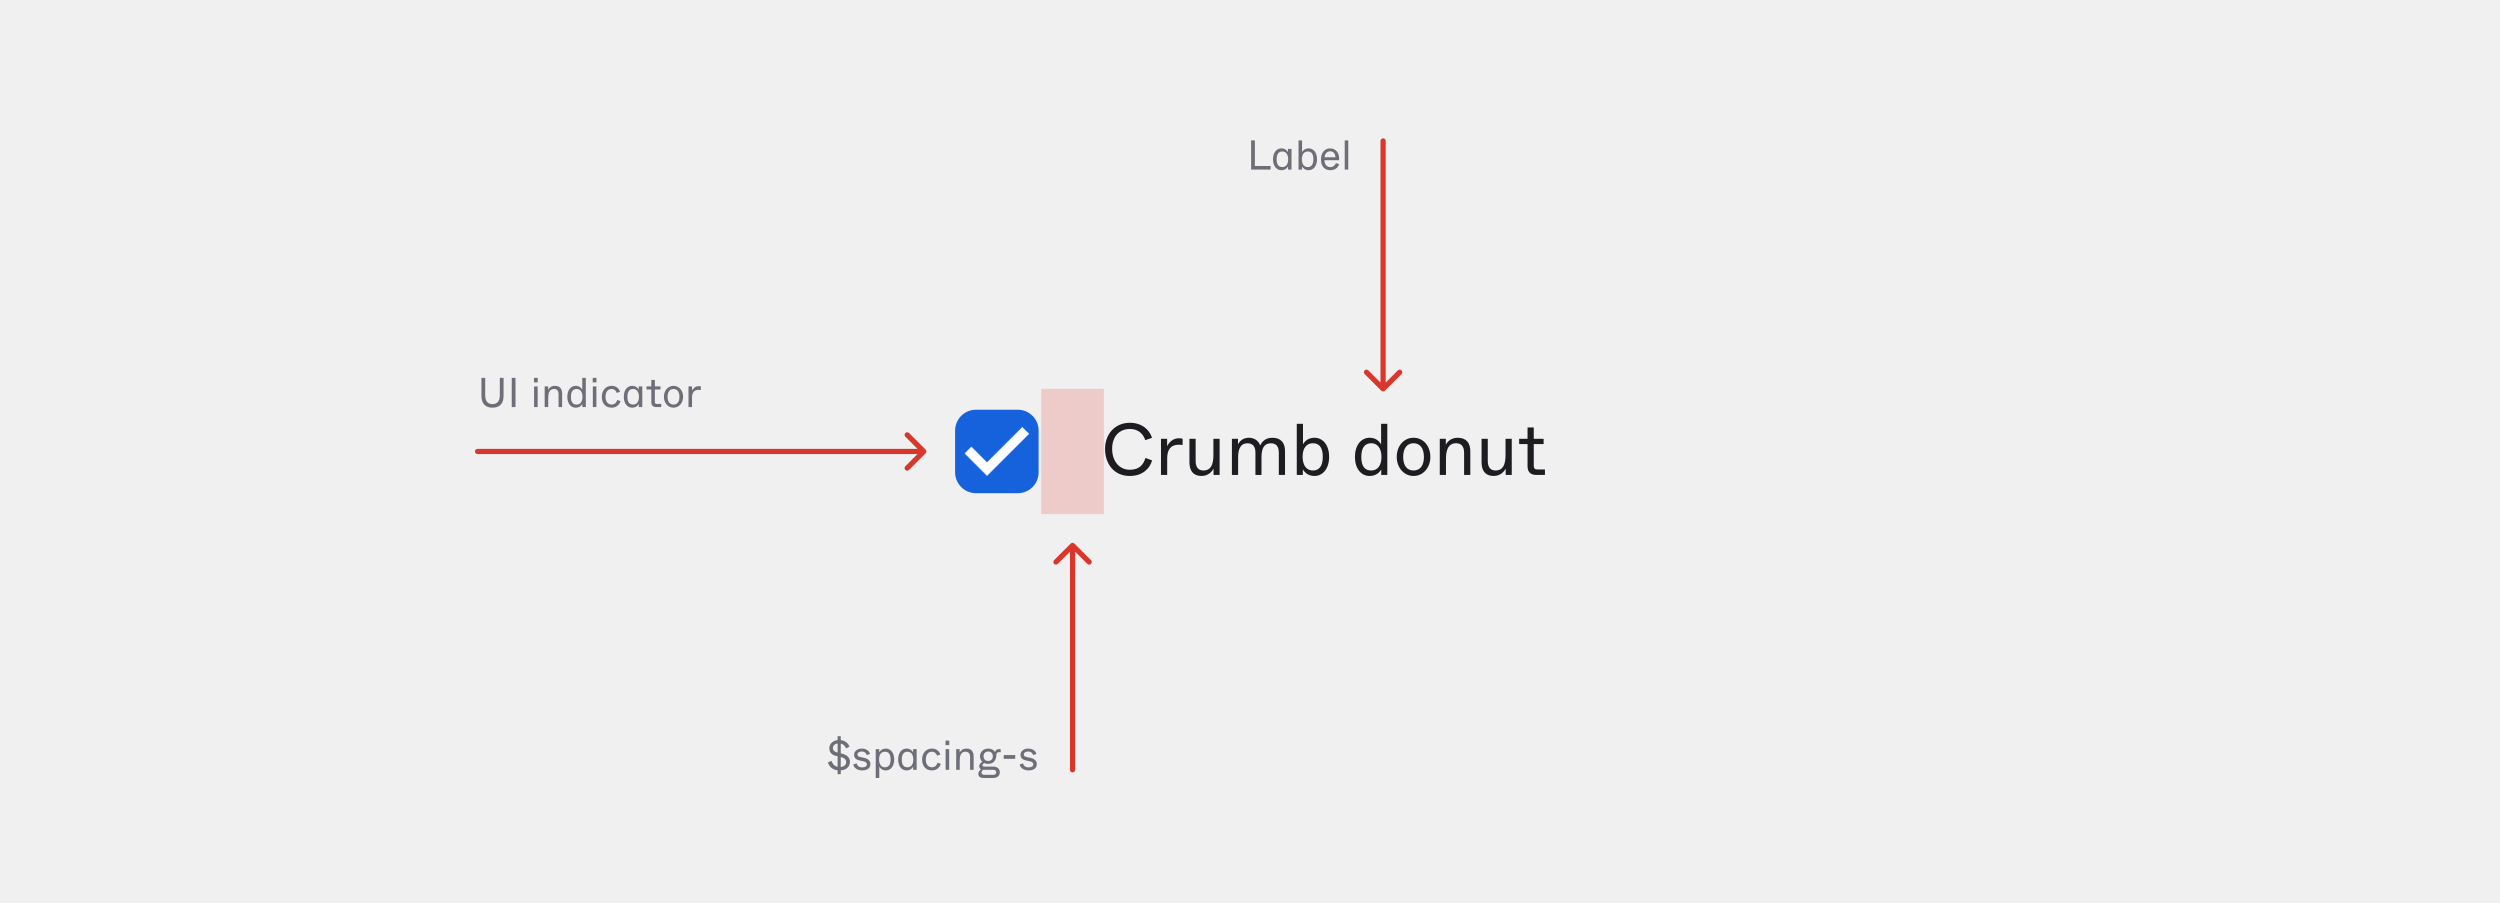
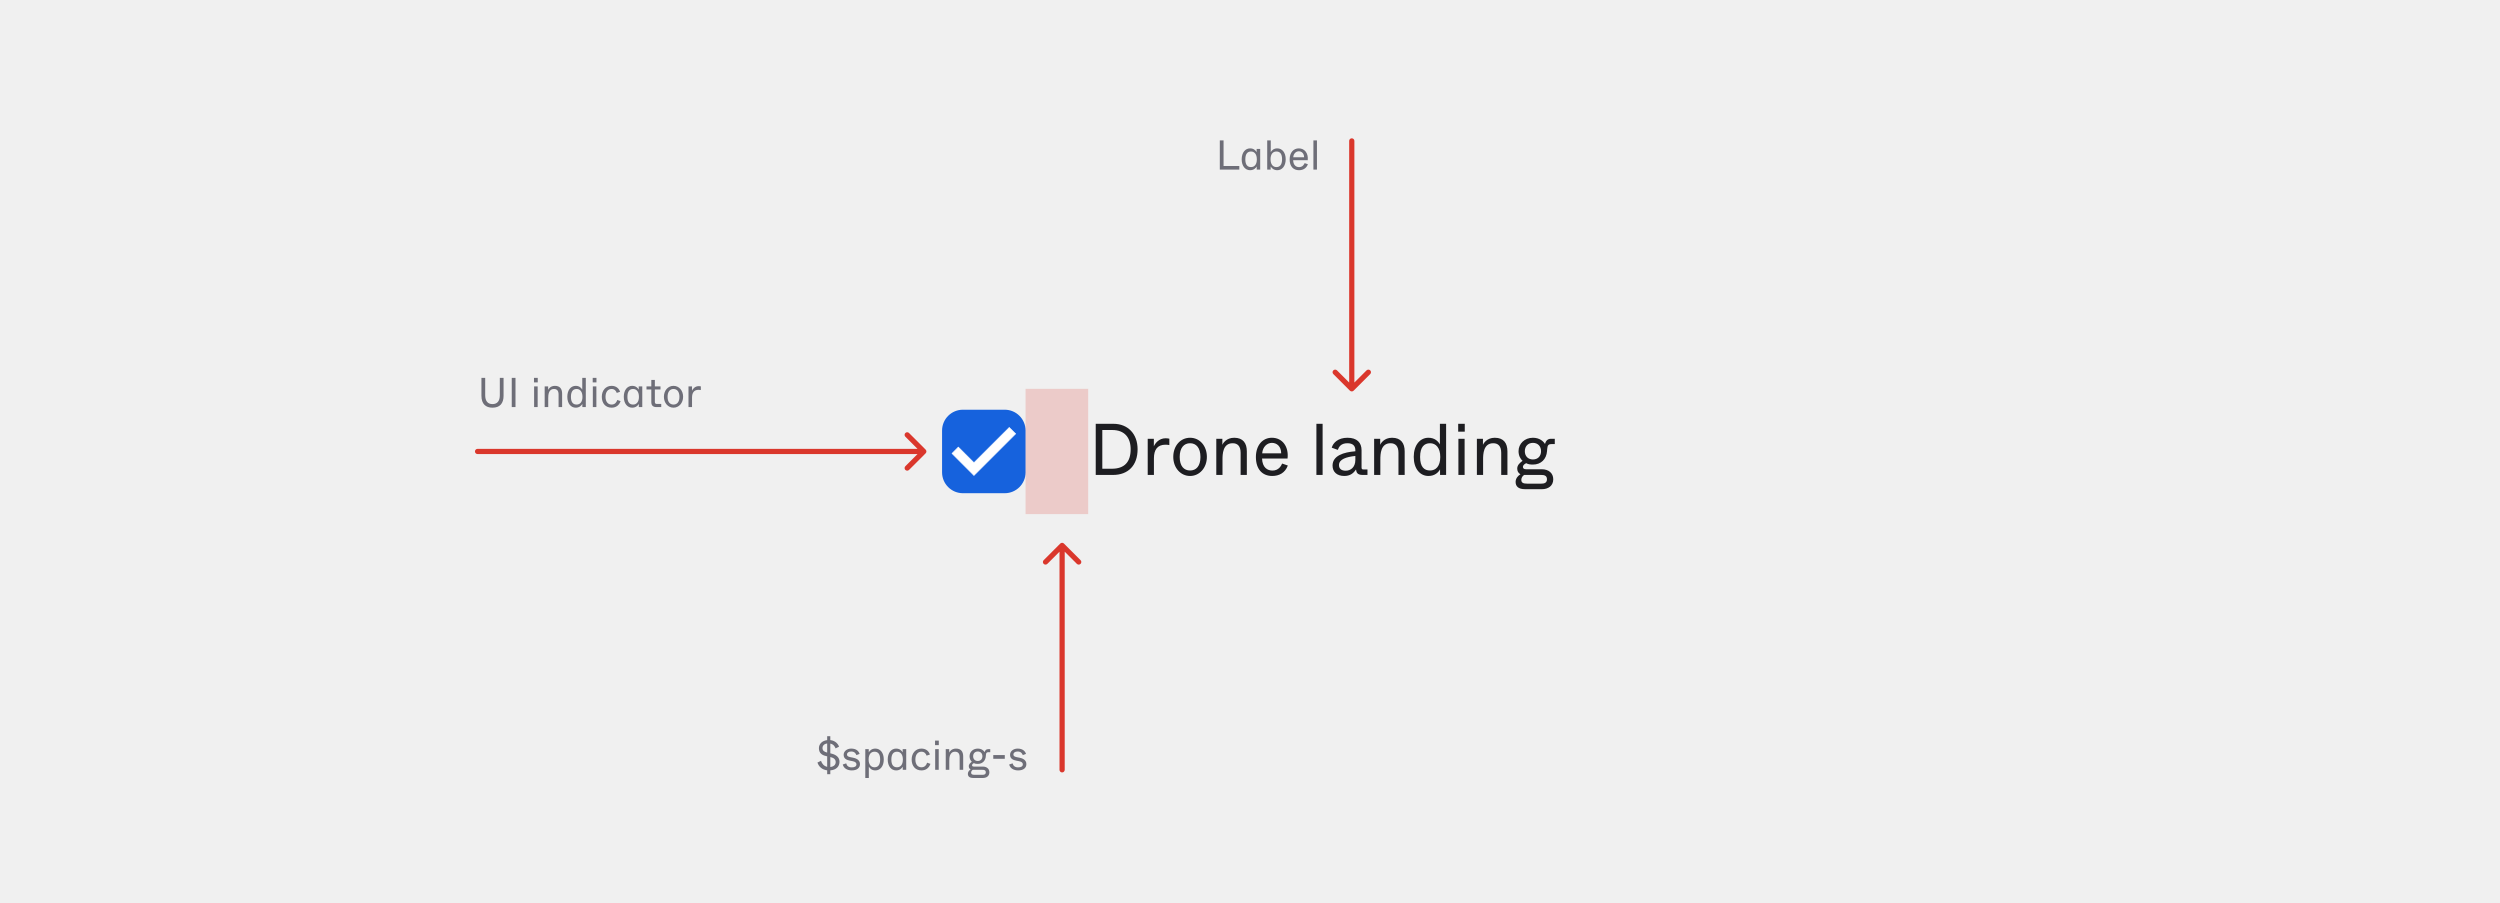
<svg xmlns="http://www.w3.org/2000/svg" width="958" height="346" viewBox="0 0 958 346" fill="none">
-   <rect x="366" y="157" width="32" height="32" rx="8" fill="#1662DD" />
-   <path d="M369.911 173.678L369.824 173.766L369.912 173.854L378.13 182.088L378.219 182.177L378.307 182.089L394.088 166.323L394.177 166.234L394.088 166.145L391.822 163.911L391.734 163.824L391.646 163.912L378.219 177.323L372.323 171.427L372.234 171.339L372.146 171.428L369.911 173.678Z" fill="white" stroke="white" stroke-width="0.25" />
-   <path d="M432.948 182.392C437.792 182.392 440.62 179.564 441.488 176.428L438.94 175.476C438.212 177.828 436.812 180.012 432.948 180.012C428.888 180.012 426.172 176.708 426.172 171.976C426.172 167.244 428.916 164.388 432.948 164.388C436.896 164.388 438.352 167.076 438.856 168.672L441.46 167.776C440.676 165.172 438.016 162.008 432.948 162.008C427.292 162.008 423.456 166.32 423.456 172.004C423.456 177.688 426.816 182.392 432.948 182.392ZM444.887 182H447.267V175.644C447.267 172.396 448.555 170.408 451.691 170.408C452.251 170.408 452.727 170.464 453.175 170.548V168.112C452.839 168.028 452.419 167.944 451.747 167.944C449.115 167.944 447.687 169.988 447.239 171.024V168.14H444.887V182ZM460.413 182.392C463.297 182.392 464.613 180.348 465.033 179.592V182H467.357V168.14H464.977V174.02C464.977 176.148 464.921 180.292 461.169 180.292C459.349 180.292 458.173 179.228 458.173 176.624V168.14H455.793V177.184C455.793 180.264 457.165 182.392 460.413 182.392ZM472.067 182H474.447V175.56C474.447 173.572 474.615 169.876 478.003 169.876C479.851 169.876 481.083 170.828 481.083 173.516V182H483.407V175.56C483.407 173.572 483.491 169.876 486.991 169.876C488.839 169.876 490.043 170.828 490.043 173.516V182H492.423V172.816C492.423 169.596 490.743 167.748 487.579 167.748C484.639 167.748 483.407 169.568 482.931 170.716C482.231 168.84 480.607 167.748 478.563 167.748C476.071 167.748 474.895 169.344 474.391 170.24V168.14H472.067V182ZM503.698 182.392C506.89 182.392 509.326 179.62 509.326 175.056C509.326 170.492 506.89 167.748 503.698 167.748C501.262 167.748 499.974 169.092 499.302 170.268V167.58V162.4H496.922V182H499.246V179.844C499.918 181.02 501.262 182.392 503.698 182.392ZM503.082 180.292C500.814 180.292 499.162 178.528 499.162 175.028C499.162 171.528 500.814 169.848 503.082 169.848C505.294 169.848 506.89 171.164 506.89 175.028C506.89 178.892 505.294 180.292 503.082 180.292ZM524.839 182.392C527.275 182.392 528.619 181.048 529.291 179.872V182H531.615V162.4H529.235V167.58V170.296C528.563 169.12 527.275 167.748 524.839 167.748C521.647 167.748 519.211 170.52 519.211 175.084C519.211 179.648 521.647 182.392 524.839 182.392ZM525.455 180.292C523.243 180.292 521.647 178.976 521.647 175.112C521.647 171.248 523.243 169.848 525.455 169.848C527.723 169.848 529.375 171.612 529.375 175.112C529.375 178.612 527.723 180.292 525.455 180.292ZM541.673 182.392C545.313 182.392 548.113 179.256 548.113 175.084C548.113 170.912 545.425 167.748 541.673 167.748C537.921 167.748 535.233 170.912 535.233 175.084C535.233 179.256 538.033 182.392 541.673 182.392ZM541.673 180.292C539.321 180.292 537.697 178.612 537.697 175.112C537.697 171.612 539.321 169.848 541.673 169.848C544.025 169.848 545.649 171.612 545.649 175.112C545.649 178.612 544.025 180.292 541.673 180.292ZM551.719 182H554.099V176.12C554.099 174.076 554.183 169.848 557.991 169.848C559.839 169.848 561.043 170.912 561.043 173.516V182H563.423V172.956C563.423 169.876 562.023 167.748 558.579 167.748C555.583 167.748 554.239 169.876 554.043 170.492V168.14H551.719V182ZM572.358 182.392C575.242 182.392 576.558 180.348 576.978 179.592V182H579.302V168.14H576.922V174.02C576.922 176.148 576.866 180.292 573.114 180.292C571.294 180.292 570.118 179.228 570.118 176.624V168.14H567.738V177.184C567.738 180.264 569.11 182.392 572.358 182.392ZM588.828 182H592.02V179.9H589.136C588.156 179.9 587.736 179.48 587.736 178.5V170.156H591.516V168.14H587.736V163.8H585.356V168.14H582.136V170.156H585.356V178.64C585.356 180.936 586.532 182 588.828 182Z" fill="#1D1D21" />
+   <rect x="361" y="157" width="32" height="32" rx="8" fill="#1662DD" />
+   <path d="M364.911 173.677L364.824 173.766L364.912 173.854L373.13 182.088L373.219 182.177L373.307 182.088L389.088 166.323L389.177 166.234L389.088 166.145L386.822 163.911L386.734 163.824L386.646 163.911L373.219 177.323L367.323 171.427L367.234 171.338L367.146 171.427L364.911 173.677Z" fill="white" stroke="white" stroke-width="0.25" />
+   <path d="M419.884 182H426.464C432.372 182 435.928 178.304 435.928 172.144C435.928 166.32 432.26 162.4 426.66 162.4H419.884V182ZM422.404 179.62V164.78H426.212C430.972 164.78 433.268 167.72 433.268 172.144C433.268 177.044 430.916 179.62 426.016 179.62H422.404ZM439.805 182H442.185V175.644C442.185 172.396 443.473 170.408 446.609 170.408C447.169 170.408 447.645 170.464 448.093 170.548V168.112C447.757 168.028 447.337 167.944 446.665 167.944C444.033 167.944 442.605 169.988 442.157 171.024V168.14H439.805V182ZM456.036 182.392C459.676 182.392 462.476 179.256 462.476 175.084C462.476 170.912 459.788 167.748 456.036 167.748C452.284 167.748 449.596 170.912 449.596 175.084C449.596 179.256 452.396 182.392 456.036 182.392ZM456.036 180.292C453.684 180.292 452.06 178.612 452.06 175.112C452.06 171.612 453.684 169.848 456.036 169.848C458.388 169.848 460.012 171.612 460.012 175.112C460.012 178.612 458.388 180.292 456.036 180.292ZM466.082 182H468.462V176.12C468.462 174.076 468.546 169.848 472.354 169.848C474.202 169.848 475.406 170.912 475.406 173.516V182H477.786V172.956C477.786 169.876 476.386 167.748 472.942 167.748C469.946 167.748 468.602 169.876 468.406 170.492V168.14H466.082V182ZM487.533 182.392C490.137 182.392 492.461 181.216 493.497 178.388L491.313 177.632C490.949 178.528 489.969 180.32 487.617 180.32C485.685 180.32 483.753 179.2 483.613 175.7H493.385C493.917 171.164 491.425 167.748 487.393 167.748C483.865 167.748 481.261 170.576 481.261 175.14C481.261 179.844 483.753 182.392 487.533 182.392ZM483.669 173.712C483.865 171.192 485.573 169.708 487.393 169.708C489.297 169.708 490.949 171.08 490.949 173.712H483.669ZM504.446 182H506.826V162.4H504.446V182ZM515.112 182.392C517.268 182.392 518.584 181.468 519.62 179.9C519.788 181.048 520.096 182 522.196 182H524.016V179.9H522.56C521.916 179.9 521.748 179.732 521.748 179.088V172.508C521.748 169.652 520.04 167.748 516.344 167.748C512.732 167.748 510.828 169.708 510.324 171.556L512.648 172.396C513.012 171.36 513.768 169.848 516.316 169.848C518.444 169.848 519.368 170.856 519.368 172.536V172.928C514.86 173.292 510.632 174.608 510.632 178.416C510.632 180.88 512.368 182.392 515.112 182.392ZM515.672 180.376C513.936 180.376 513.096 179.536 513.096 178.22C513.096 175.952 515.98 175.084 519.368 174.72V176.26C519.368 179.144 517.492 180.376 515.672 180.376ZM526.567 182H528.947V176.12C528.947 174.076 529.031 169.848 532.839 169.848C534.687 169.848 535.891 170.912 535.891 173.516V182H538.271V172.956C538.271 169.876 536.871 167.748 533.427 167.748C530.431 167.748 529.087 169.876 528.891 170.492V168.14H526.567V182ZM547.374 182.392C549.81 182.392 551.154 181.048 551.826 179.872V182H554.15V162.4H551.77V167.58V170.296C551.098 169.12 549.81 167.748 547.374 167.748C544.182 167.748 541.746 170.52 541.746 175.084C541.746 179.648 544.182 182.392 547.374 182.392ZM547.99 180.292C545.778 180.292 544.182 178.976 544.182 175.112C544.182 171.248 545.778 169.848 547.99 169.848C550.258 169.848 551.91 171.612 551.91 175.112C551.91 178.612 550.258 180.292 547.99 180.292ZM558.776 165.424H561.296V162.4H558.776V165.424ZM558.86 182H561.24V168.14H558.86V182ZM565.942 182H568.322V176.12C568.322 174.076 568.406 169.848 572.214 169.848C574.062 169.848 575.266 170.912 575.266 173.516V182H577.646V172.956C577.646 169.876 576.246 167.748 572.802 167.748C569.806 167.748 568.462 169.876 568.266 170.492V168.14H565.942V182ZM584.397 187.46H590.865C593.217 187.46 595.205 186.228 595.205 183.652C595.205 181.328 593.469 179.816 590.809 179.816H584.761C583.781 179.816 583.585 179.312 583.585 178.864C583.585 178.36 584.089 177.828 584.845 177.492C585.601 177.94 586.469 178.024 587.421 178.024C590.501 178.024 592.601 175.98 592.825 172.844L592.881 172.088C592.993 170.464 593.469 170.156 594.729 170.156H595.793V168.14H594.309C592.965 168.14 592.321 169.064 592.041 170.128C591.453 169.148 589.997 167.748 587.421 167.748C584.229 167.748 581.905 170.016 581.905 172.9C581.905 174.636 582.661 175.896 583.445 176.596C582.549 177.24 581.401 178.164 581.401 179.536C581.401 180.628 581.849 181.272 582.633 181.748C581.793 182.224 580.785 183.26 580.785 184.66C580.785 186.284 581.737 187.46 584.397 187.46ZM587.421 176.064C585.545 176.064 584.313 174.804 584.313 172.9C584.313 170.996 585.545 169.708 587.421 169.708C589.297 169.708 590.529 170.996 590.529 172.9C590.529 174.804 589.297 176.064 587.421 176.064ZM585.209 185.332C583.753 185.332 582.969 185.024 582.969 183.876C582.969 182.924 583.585 182.308 584.061 182H590.613C591.705 182 592.797 182.224 592.797 183.652C592.797 185.08 591.705 185.332 590.613 185.332H585.209Z" fill="#1D1D21" />
  <path d="M183 172C182.448 172 182 172.448 182 173C182 173.552 182.448 174 183 174L183 172ZM354.707 173.707C355.098 173.317 355.098 172.683 354.707 172.293L348.343 165.929C347.953 165.538 347.319 165.538 346.929 165.929C346.538 166.319 346.538 166.953 346.929 167.343L352.586 173L346.929 178.657C346.538 179.047 346.538 179.681 346.929 180.071C347.319 180.462 347.953 180.462 348.343 180.071L354.707 173.707ZM183 174L354 174L354 172L183 172L183 174Z" fill="#DA372C" />
  <path d="M188.728 156.224C191.544 156.224 192.968 154.576 192.968 151.68V144.8H191.528V151.472C191.528 153.52 190.664 154.848 188.728 154.848C186.792 154.848 185.928 153.536 185.928 151.472V144.8H184.488V151.68C184.488 154.816 186.136 156.224 188.728 156.224ZM196.101 156H197.541V144.8H196.101V156ZM204.624 146.528H206.064V144.8H204.624V146.528ZM204.672 156H206.032V148.08H204.672V156ZM208.719 156H210.079V152.64C210.079 151.472 210.127 149.056 212.303 149.056C213.359 149.056 214.047 149.664 214.047 151.152V156H215.407V150.832C215.407 149.072 214.607 147.856 212.639 147.856C210.927 147.856 210.159 149.072 210.047 149.424V148.08H208.719V156ZM220.609 156.224C222.001 156.224 222.769 155.456 223.153 154.784V156H224.481V144.8H223.121V147.76V149.312C222.737 148.64 222.001 147.856 220.609 147.856C218.785 147.856 217.393 149.44 217.393 152.048C217.393 154.656 218.785 156.224 220.609 156.224ZM220.961 155.024C219.697 155.024 218.785 154.272 218.785 152.064C218.785 149.856 219.697 149.056 220.961 149.056C222.257 149.056 223.201 150.064 223.201 152.064C223.201 154.064 222.257 155.024 220.961 155.024ZM227.124 146.528H228.564V144.8H227.124V146.528ZM227.172 156H228.532V148.08H227.172V156ZM234.371 156.224C236.147 156.224 237.299 155.184 237.811 153.712L236.531 153.264C236.275 154.128 235.683 155.024 234.371 155.024C233.059 155.024 232.035 154.064 232.035 152.032C232.035 150.048 233.091 149.056 234.355 149.056C235.507 149.056 236.083 149.808 236.339 150.56L237.603 150.144C237.235 148.912 236.147 147.856 234.355 147.856C232.163 147.856 230.611 149.584 230.611 152.032C230.611 154.592 232.083 156.224 234.371 156.224ZM242.249 156.224C243.641 156.224 244.409 155.456 244.793 154.784V156H246.121V148.08H244.761V149.312C244.377 148.64 243.641 147.856 242.249 147.856C240.425 147.856 239.033 149.44 239.033 152.048C239.033 154.656 240.425 156.224 242.249 156.224ZM242.601 155.024C241.337 155.024 240.425 154.272 240.425 152.064C240.425 149.856 241.337 149.056 242.601 149.056C243.897 149.056 244.841 150.064 244.841 152.064C244.841 154.064 243.897 155.024 242.601 155.024ZM251.565 156H253.389V154.8H251.741C251.181 154.8 250.941 154.56 250.941 154V149.232H253.101V148.08H250.941V145.6H249.581V148.08H247.741V149.232H249.581V154.08C249.581 155.392 250.253 156 251.565 156ZM258.088 156.224C260.168 156.224 261.767 154.432 261.767 152.048C261.767 149.664 260.232 147.856 258.088 147.856C255.944 147.856 254.408 149.664 254.408 152.048C254.408 154.432 256.008 156.224 258.088 156.224ZM258.088 155.024C256.744 155.024 255.816 154.064 255.816 152.064C255.816 150.064 256.744 149.056 258.088 149.056C259.432 149.056 260.36 150.064 260.36 152.064C260.36 154.064 259.432 155.024 258.088 155.024ZM263.828 156H265.188V152.368C265.188 150.512 265.924 149.376 267.716 149.376C268.036 149.376 268.308 149.408 268.564 149.456V148.064C268.372 148.016 268.132 147.968 267.748 147.968C266.244 147.968 265.428 149.136 265.172 149.728V148.08H263.828V156Z" fill="#6E6E78" />
-   <path d="M531 54C531 53.448 530.552 53 530 53C529.448 53 529 53.448 529 54L531 54ZM529.293 149.707C529.683 150.098 530.317 150.098 530.707 149.707L537.071 143.343C537.462 142.953 537.462 142.319 537.071 141.929C536.681 141.538 536.047 141.538 535.657 141.929L530 147.586L524.343 141.929C523.953 141.538 523.319 141.538 522.929 141.929C522.538 142.319 522.538 142.953 522.929 143.343L529.293 149.707ZM529 54L529 149L531 149L531 54L529 54Z" fill="#DA372C" />
-   <path d="M479.429 65H486.901V63.608H480.869V53.8H479.429V65ZM491.031 65.224C492.423 65.224 493.191 64.456 493.575 63.784V65H494.903V57.08H493.543V58.312C493.159 57.64 492.423 56.856 491.031 56.856C489.207 56.856 487.815 58.44 487.815 61.048C487.815 63.656 489.207 65.224 491.031 65.224ZM491.383 64.024C490.119 64.024 489.207 63.272 489.207 61.064C489.207 58.856 490.119 58.056 491.383 58.056C492.679 58.056 493.623 59.064 493.623 61.064C493.623 63.064 492.679 64.024 491.383 64.024ZM501.466 65.224C503.29 65.224 504.682 63.64 504.682 61.032C504.682 58.424 503.29 56.856 501.466 56.856C500.074 56.856 499.338 57.624 498.954 58.296V56.76V53.8H497.594V65H498.922V63.768C499.306 64.44 500.074 65.224 501.466 65.224ZM501.114 64.024C499.818 64.024 498.874 63.016 498.874 61.016C498.874 59.016 499.818 58.056 501.114 58.056C502.378 58.056 503.29 58.808 503.29 61.016C503.29 63.224 502.378 64.024 501.114 64.024ZM509.774 65.224C511.262 65.224 512.59 64.552 513.182 62.936L511.934 62.504C511.726 63.016 511.166 64.04 509.822 64.04C508.718 64.04 507.614 63.4 507.534 61.4H513.118C513.422 58.808 511.998 56.856 509.694 56.856C507.678 56.856 506.19 58.472 506.19 61.08C506.19 63.768 507.614 65.224 509.774 65.224ZM507.566 60.264C507.678 58.824 508.654 57.976 509.694 57.976C510.782 57.976 511.726 58.76 511.726 60.264H507.566ZM515.297 65H516.657V53.8H515.297V65Z" fill="#6E6E78" />
-   <path d="M410 295C410 295.552 410.448 296 411 296C411.552 296 412 295.552 412 295L410 295ZM411.707 208.293C411.317 207.902 410.683 207.902 410.293 208.293L403.929 214.657C403.538 215.047 403.538 215.681 403.929 216.071C404.319 216.462 404.953 216.462 405.343 216.071L411 210.414L416.657 216.071C417.047 216.462 417.681 216.462 418.071 216.071C418.462 215.681 418.462 215.047 418.071 214.657L411.707 208.293ZM412 295L412 209L410 209L410 295L412 295Z" fill="#DA372C" />
-   <path d="M320.975 296.68H322.175V295.208C324.447 295.032 325.695 293.72 325.695 291.896C325.695 290.2 324.431 289.24 322.655 288.792L322.175 288.664V284.952C323.471 285.208 323.983 286.2 324.191 286.792L325.519 286.136C325.231 285.192 324.191 283.832 322.175 283.608V282.12H320.975V283.608C319.071 283.832 317.807 285.064 317.807 286.712C317.807 288.568 318.959 289.384 320.607 289.736L320.975 289.816V293.848C319.727 293.576 318.975 292.664 318.607 291.544L317.247 292.2C317.743 293.768 319.007 294.952 320.975 295.192V296.68ZM320.975 288.392C319.727 288.072 319.183 287.592 319.183 286.632C319.183 285.72 319.855 285.032 320.975 284.904V286.968V288.392ZM322.175 293.912V291.848V290.088C323.567 290.408 324.239 291.032 324.239 292.024C324.239 293.064 323.487 293.784 322.175 293.912ZM330.391 295.224C332.391 295.224 333.543 294.28 333.543 292.792C333.543 290.984 331.671 290.504 330.871 290.344L329.959 290.168C328.823 289.944 328.567 289.624 328.567 289.096C328.567 288.52 329.079 287.976 330.183 287.976C331.527 287.976 331.975 288.824 332.167 289.352L333.399 288.904C333.079 287.864 332.151 286.856 330.183 286.856C328.631 286.856 327.287 287.816 327.287 289.24C327.287 290.744 328.439 291.24 329.751 291.496L330.663 291.672C331.815 291.896 332.183 292.312 332.183 292.904C332.183 293.656 331.543 294.056 330.391 294.056C329.143 294.056 328.503 293.464 328.263 292.52L326.951 292.952C327.303 294.472 328.775 295.224 330.391 295.224ZM335.578 298.12H336.938V295.32V293.768C337.322 294.44 338.058 295.224 339.45 295.224C341.274 295.224 342.666 293.64 342.666 291.032C342.666 288.424 341.274 286.856 339.45 286.856C338.058 286.856 337.29 287.624 336.906 288.296V287.08H335.578V298.12ZM339.098 294.024C337.802 294.024 336.858 293.016 336.858 291.016C336.858 289.016 337.802 288.056 339.098 288.056C340.362 288.056 341.274 288.808 341.274 291.016C341.274 293.224 340.362 294.024 339.098 294.024ZM347.39 295.224C348.782 295.224 349.55 294.456 349.934 293.784V295H351.262V287.08H349.902V288.312C349.518 287.64 348.782 286.856 347.39 286.856C345.566 286.856 344.174 288.44 344.174 291.048C344.174 293.656 345.566 295.224 347.39 295.224ZM347.742 294.024C346.478 294.024 345.566 293.272 345.566 291.064C345.566 288.856 346.478 288.056 347.742 288.056C349.038 288.056 349.982 289.064 349.982 291.064C349.982 293.064 349.038 294.024 347.742 294.024ZM357.105 295.224C358.881 295.224 360.033 294.184 360.545 292.712L359.265 292.264C359.009 293.128 358.417 294.024 357.105 294.024C355.793 294.024 354.769 293.064 354.769 291.032C354.769 289.048 355.825 288.056 357.089 288.056C358.241 288.056 358.817 288.808 359.073 289.56L360.337 289.144C359.969 287.912 358.881 286.856 357.089 286.856C354.897 286.856 353.345 288.584 353.345 291.032C353.345 293.592 354.817 295.224 357.105 295.224ZM362.312 285.528H363.752V283.8H362.312V285.528ZM362.36 295H363.72V287.08H362.36V295ZM366.407 295H367.767V291.64C367.767 290.472 367.815 288.056 369.991 288.056C371.047 288.056 371.735 288.664 371.735 290.152V295H373.095V289.832C373.095 288.072 372.295 286.856 370.327 286.856C368.615 286.856 367.847 288.072 367.735 288.424V287.08H366.407V295ZM376.952 298.12H380.648C381.992 298.12 383.128 297.416 383.128 295.944C383.128 294.616 382.136 293.752 380.616 293.752H377.16C376.6 293.752 376.488 293.464 376.488 293.208C376.488 292.92 376.776 292.616 377.208 292.424C377.64 292.68 378.136 292.728 378.68 292.728C380.44 292.728 381.64 291.56 381.768 289.768L381.8 289.336C381.864 288.408 382.136 288.232 382.856 288.232H383.464V287.08H382.616C381.848 287.08 381.48 287.608 381.32 288.216C380.984 287.656 380.152 286.856 378.68 286.856C376.856 286.856 375.528 288.152 375.528 289.8C375.528 290.792 375.96 291.512 376.408 291.912C375.896 292.28 375.24 292.808 375.24 293.592C375.24 294.216 375.496 294.584 375.944 294.856C375.464 295.128 374.888 295.72 374.888 296.52C374.888 297.448 375.432 298.12 376.952 298.12ZM378.68 291.608C377.608 291.608 376.904 290.888 376.904 289.8C376.904 288.712 377.608 287.976 378.68 287.976C379.752 287.976 380.456 288.712 380.456 289.8C380.456 290.888 379.752 291.608 378.68 291.608ZM377.416 296.904C376.584 296.904 376.136 296.728 376.136 296.072C376.136 295.528 376.488 295.176 376.76 295H380.504C381.128 295 381.752 295.128 381.752 295.944C381.752 296.76 381.128 296.904 380.504 296.904H377.416ZM384.62 290.776H389.036V289.336H384.62V290.776ZM394.157 295.224C396.157 295.224 397.309 294.28 397.309 292.792C397.309 290.984 395.437 290.504 394.637 290.344L393.725 290.168C392.589 289.944 392.333 289.624 392.333 289.096C392.333 288.52 392.845 287.976 393.949 287.976C395.293 287.976 395.741 288.824 395.933 289.352L397.165 288.904C396.845 287.864 395.917 286.856 393.949 286.856C392.397 286.856 391.053 287.816 391.053 289.24C391.053 290.744 392.205 291.24 393.517 291.496L394.429 291.672C395.581 291.896 395.949 292.312 395.949 292.904C395.949 293.656 395.309 294.056 394.157 294.056C392.909 294.056 392.269 293.464 392.029 292.52L390.717 292.952C391.069 294.472 392.541 295.224 394.157 295.224Z" fill="#6E6E78" />
-   <rect opacity="0.2" x="399" y="149" width="24" height="48" fill="#DA372C" />
+   <path d="M519 54C519 53.448 518.552 53 518 53C517.448 53 517 53.448 517 54L519 54ZM517.293 149.707C517.683 150.098 518.317 150.098 518.707 149.707L525.071 143.343C525.462 142.953 525.462 142.319 525.071 141.929C524.681 141.538 524.047 141.538 523.657 141.929L518 147.586L512.343 141.929C511.953 141.538 511.319 141.538 510.929 141.929C510.538 142.319 510.538 142.953 510.929 143.343L517.293 149.707ZM517 54L517 149L519 149L519 54L517 54Z" fill="#DA372C" />
+   <path d="M467.429 65H474.901V63.608H468.869V53.8H467.429V65ZM479.031 65.224C480.423 65.224 481.191 64.456 481.575 63.784V65H482.903V57.08H481.543V58.312C481.159 57.64 480.423 56.856 479.031 56.856C477.207 56.856 475.815 58.44 475.815 61.048C475.815 63.656 477.207 65.224 479.031 65.224ZM479.383 64.024C478.119 64.024 477.207 63.272 477.207 61.064C477.207 58.856 478.119 58.056 479.383 58.056C480.679 58.056 481.623 59.064 481.623 61.064C481.623 63.064 480.679 64.024 479.383 64.024ZM489.466 65.224C491.29 65.224 492.682 63.64 492.682 61.032C492.682 58.424 491.29 56.856 489.466 56.856C488.074 56.856 487.338 57.624 486.954 58.296V56.76V53.8H485.594V65H486.922V63.768C487.306 64.44 488.074 65.224 489.466 65.224ZM489.114 64.024C487.818 64.024 486.874 63.016 486.874 61.016C486.874 59.016 487.818 58.056 489.114 58.056C490.378 58.056 491.29 58.808 491.29 61.016C491.29 63.224 490.378 64.024 489.114 64.024ZM497.774 65.224C499.262 65.224 500.59 64.552 501.182 62.936L499.934 62.504C499.726 63.016 499.166 64.04 497.822 64.04C496.718 64.04 495.614 63.4 495.534 61.4H501.118C501.422 58.808 499.998 56.856 497.694 56.856C495.678 56.856 494.19 58.472 494.19 61.08C494.19 63.768 495.614 65.224 497.774 65.224ZM495.566 60.264C495.678 58.824 496.654 57.976 497.694 57.976C498.782 57.976 499.726 58.76 499.726 60.264H495.566ZM503.297 65H504.657V53.8H503.297V65Z" fill="#6E6E78" />
+   <path d="M406 295C406 295.552 406.448 296 407 296C407.552 296 408 295.552 408 295L406 295ZM407.707 208.293C407.317 207.902 406.683 207.902 406.293 208.293L399.929 214.657C399.538 215.047 399.538 215.681 399.929 216.071C400.319 216.462 400.953 216.462 401.343 216.071L407 210.414L412.657 216.071C413.047 216.462 413.681 216.462 414.071 216.071C414.462 215.681 414.462 215.047 414.071 214.657L407.707 208.293ZM408 295L408 209L406 209L406 295L408 295Z" fill="#DA372C" />
+   <path d="M316.975 296.68H318.175V295.208C320.447 295.032 321.695 293.72 321.695 291.896C321.695 290.2 320.431 289.24 318.655 288.792L318.175 288.664V284.952C319.471 285.208 319.983 286.2 320.191 286.792L321.519 286.136C321.231 285.192 320.191 283.832 318.175 283.608V282.12H316.975V283.608C315.071 283.832 313.807 285.064 313.807 286.712C313.807 288.568 314.959 289.384 316.607 289.736L316.975 289.816V293.848C315.727 293.576 314.975 292.664 314.607 291.544L313.247 292.2C313.743 293.768 315.007 294.952 316.975 295.192V296.68ZM316.975 288.392C315.727 288.072 315.183 287.592 315.183 286.632C315.183 285.72 315.855 285.032 316.975 284.904V286.968V288.392ZM318.175 293.912V291.848V290.088C319.567 290.408 320.239 291.032 320.239 292.024C320.239 293.064 319.487 293.784 318.175 293.912ZM326.391 295.224C328.391 295.224 329.543 294.28 329.543 292.792C329.543 290.984 327.671 290.504 326.871 290.344L325.959 290.168C324.823 289.944 324.567 289.624 324.567 289.096C324.567 288.52 325.079 287.976 326.183 287.976C327.527 287.976 327.975 288.824 328.167 289.352L329.399 288.904C329.079 287.864 328.151 286.856 326.183 286.856C324.631 286.856 323.287 287.816 323.287 289.24C323.287 290.744 324.439 291.24 325.751 291.496L326.663 291.672C327.815 291.896 328.183 292.312 328.183 292.904C328.183 293.656 327.543 294.056 326.391 294.056C325.143 294.056 324.503 293.464 324.263 292.52L322.951 292.952C323.303 294.472 324.775 295.224 326.391 295.224ZM331.578 298.12H332.938V295.32V293.768C333.322 294.44 334.058 295.224 335.45 295.224C337.274 295.224 338.666 293.64 338.666 291.032C338.666 288.424 337.274 286.856 335.45 286.856C334.058 286.856 333.29 287.624 332.906 288.296V287.08H331.578V298.12ZM335.098 294.024C333.802 294.024 332.858 293.016 332.858 291.016C332.858 289.016 333.802 288.056 335.098 288.056C336.362 288.056 337.274 288.808 337.274 291.016C337.274 293.224 336.362 294.024 335.098 294.024ZM343.39 295.224C344.782 295.224 345.55 294.456 345.934 293.784V295H347.262V287.08H345.902V288.312C345.518 287.64 344.782 286.856 343.39 286.856C341.566 286.856 340.174 288.44 340.174 291.048C340.174 293.656 341.566 295.224 343.39 295.224ZM343.742 294.024C342.478 294.024 341.566 293.272 341.566 291.064C341.566 288.856 342.478 288.056 343.742 288.056C345.038 288.056 345.982 289.064 345.982 291.064C345.982 293.064 345.038 294.024 343.742 294.024ZM353.105 295.224C354.881 295.224 356.033 294.184 356.545 292.712L355.265 292.264C355.009 293.128 354.417 294.024 353.105 294.024C351.793 294.024 350.769 293.064 350.769 291.032C350.769 289.048 351.825 288.056 353.089 288.056C354.241 288.056 354.817 288.808 355.073 289.56L356.337 289.144C355.969 287.912 354.881 286.856 353.089 286.856C350.897 286.856 349.345 288.584 349.345 291.032C349.345 293.592 350.817 295.224 353.105 295.224ZM358.312 285.528H359.752V283.8H358.312V285.528ZM358.36 295H359.72V287.08H358.36V295ZM362.407 295H363.767V291.64C363.767 290.472 363.815 288.056 365.991 288.056C367.047 288.056 367.735 288.664 367.735 290.152V295H369.095V289.832C369.095 288.072 368.295 286.856 366.327 286.856C364.615 286.856 363.847 288.072 363.735 288.424V287.08H362.407V295ZM372.952 298.12H376.648C377.992 298.12 379.128 297.416 379.128 295.944C379.128 294.616 378.136 293.752 376.616 293.752H373.16C372.6 293.752 372.488 293.464 372.488 293.208C372.488 292.92 372.776 292.616 373.208 292.424C373.64 292.68 374.136 292.728 374.68 292.728C376.44 292.728 377.64 291.56 377.768 289.768L377.8 289.336C377.864 288.408 378.136 288.232 378.856 288.232H379.464V287.08H378.616C377.848 287.08 377.48 287.608 377.32 288.216C376.984 287.656 376.152 286.856 374.68 286.856C372.856 286.856 371.528 288.152 371.528 289.8C371.528 290.792 371.96 291.512 372.408 291.912C371.896 292.28 371.24 292.808 371.24 293.592C371.24 294.216 371.496 294.584 371.944 294.856C371.464 295.128 370.888 295.72 370.888 296.52C370.888 297.448 371.432 298.12 372.952 298.12ZM374.68 291.608C373.608 291.608 372.904 290.888 372.904 289.8C372.904 288.712 373.608 287.976 374.68 287.976C375.752 287.976 376.456 288.712 376.456 289.8C376.456 290.888 375.752 291.608 374.68 291.608ZM373.416 296.904C372.584 296.904 372.136 296.728 372.136 296.072C372.136 295.528 372.488 295.176 372.76 295H376.504C377.128 295 377.752 295.128 377.752 295.944C377.752 296.76 377.128 296.904 376.504 296.904H373.416ZM380.62 290.776H385.036V289.336H380.62V290.776ZM390.157 295.224C392.157 295.224 393.309 294.28 393.309 292.792C393.309 290.984 391.437 290.504 390.637 290.344L389.725 290.168C388.589 289.944 388.333 289.624 388.333 289.096C388.333 288.52 388.845 287.976 389.949 287.976C391.293 287.976 391.741 288.824 391.933 289.352L393.165 288.904C392.845 287.864 391.917 286.856 389.949 286.856C388.397 286.856 387.053 287.816 387.053 289.24C387.053 290.744 388.205 291.24 389.517 291.496L390.429 291.672C391.581 291.896 391.949 292.312 391.949 292.904C391.949 293.656 391.309 294.056 390.157 294.056C388.909 294.056 388.269 293.464 388.029 292.52L386.717 292.952C387.069 294.472 388.541 295.224 390.157 295.224Z" fill="#6E6E78" />
+   <rect opacity="0.2" x="393" y="149" width="24" height="48" fill="#DA372C" />
</svg>
